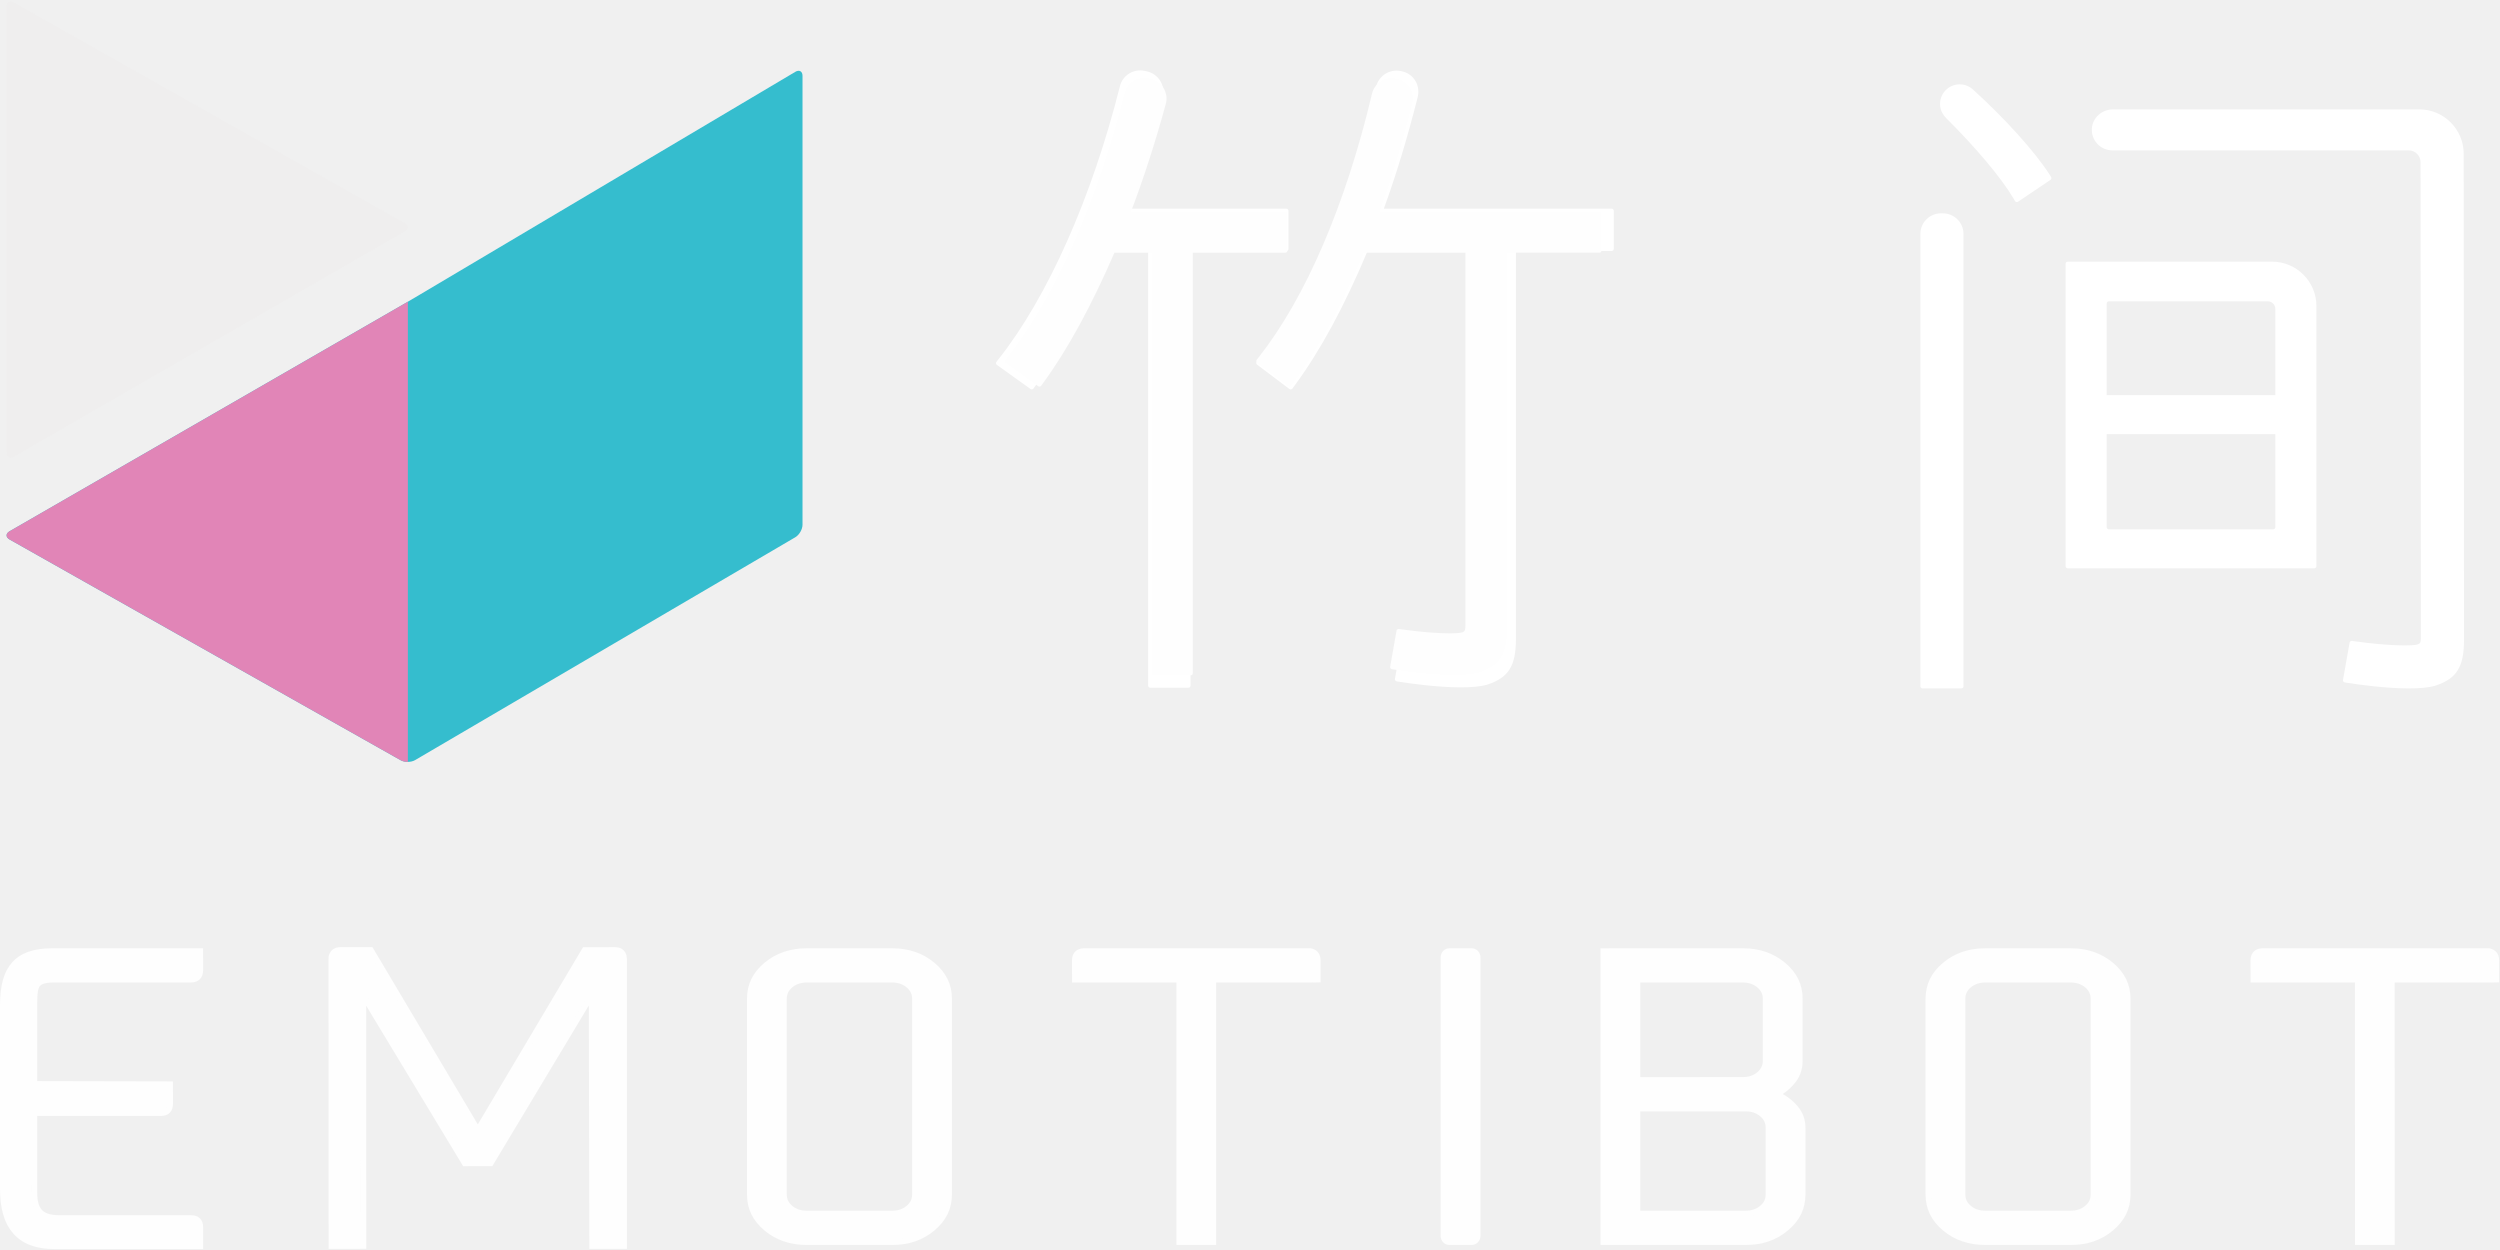
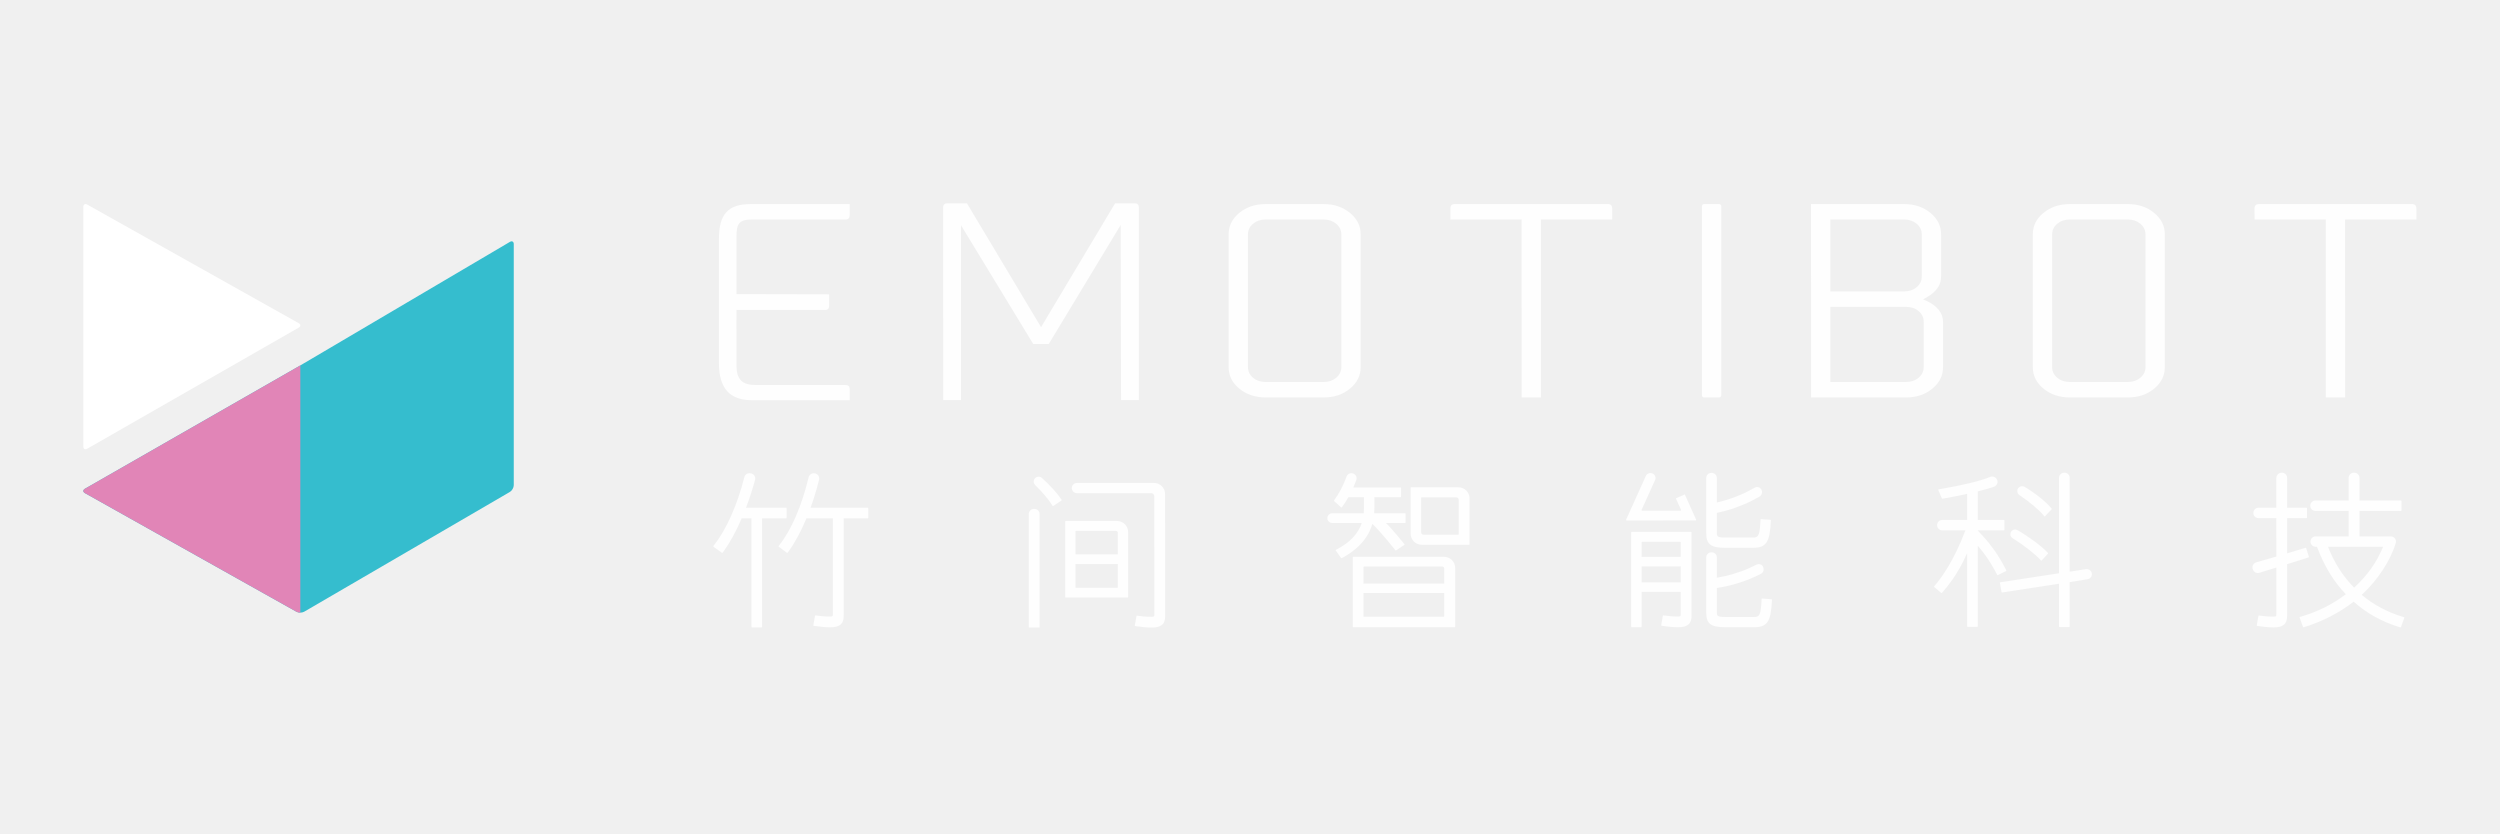
- <svg xmlns="http://www.w3.org/2000/svg" width="300" height="150" viewBox="0 0 300 150">
-   <g fill="none" fill-rule="evenodd">
-     <g fill="#FEFEFE">
-       <path d="M96.808 117.558c-.772 0-1.429.222-1.953.66-.529.444-.787.979-.787 1.635v23.48c0 .652.265 1.202.786 1.634.522.44 1.178.663 1.954.663h10.25c.775 0 1.432-.222 1.951-.66.526-.435.791-.985.791-1.636v-23.481c0-.654-.259-1.19-.79-1.636-.524-.437-1.18-.659-1.952-.659h-10.25zm0 31.494c-1.902 0-3.533-.557-4.848-1.655-1.33-1.117-1.977-2.446-1.977-4.063v-23.481c0-1.62.647-2.946 1.977-4.058 1.316-1.1 2.947-1.658 4.848-1.658h10.25c1.9 0 3.531.558 4.847 1.658 1.334 1.115 1.983 2.442 1.983 4.058v23.48c0 1.616-.649 2.945-1.982 4.064-1.335 1.113-2.921 1.655-4.848 1.655h-10.25z" />
-       <path d="M96.808 145.286c-.692 0-1.274-.195-1.73-.58-.45-.373-.666-.82-.666-1.372v-23.48c0-.55.218-.998.665-1.374.459-.383 1.042-.578 1.73-.578h10.251c.689 0 1.272.195 1.732.58.448.376.666.825.666 1.371v23.48c0 .552-.217 1-.664 1.37-.46.388-1.042.583-1.734.583h-10.25zm10.25-31.493h-10.25c-1.984 0-3.689.585-5.068 1.739-1.413 1.18-2.1 2.594-2.1 4.321v23.48c0 1.726.686 3.14 2.099 4.327 1.379 1.152 3.084 1.736 5.069 1.736h10.25c2.01 0 3.668-.568 5.068-1.735 1.417-1.189 2.105-2.604 2.105-4.327v-23.48c0-1.725-.688-3.138-2.105-4.322-1.38-1.154-3.085-1.739-5.068-1.739zm-10.25 32.181h10.25c.858 0 1.59-.249 2.173-.741.606-.502.913-1.141.913-1.9v-23.48c0-.752-.307-1.39-.913-1.9-.587-.49-1.319-.738-2.173-.738h-10.25c-.855 0-1.586.249-2.174.739-.603.507-.91 1.145-.91 1.9v23.48c0 .758.307 1.397.91 1.898.584.493 1.315.742 2.174.742zm10.25-31.493c1.818 0 3.374.53 4.627 1.578 1.25 1.046 1.859 2.287 1.859 3.794v23.48c0 1.508-.608 2.751-1.859 3.8-1.27 1.06-2.784 1.575-4.627 1.575h-10.25c-1.82 0-3.376-.53-4.627-1.575-1.248-1.047-1.854-2.29-1.854-3.8v-23.48c0-1.511.606-2.752 1.854-3.794 1.252-1.047 2.809-1.578 4.627-1.578h10.25zM196.49 129.6l12.652-.006c.78 0 1.435-.22 1.948-.654.527-.441.793-.993.793-1.642v-7.445c0-.645-.265-1.194-.788-1.632-.524-.44-1.18-.663-1.953-.663H196.49V129.6zm0 16.034l12.995-.004c.773 0 1.428-.222 1.947-.66.533-.441.791-.976.791-1.636v-8.016c0-.656-.258-1.191-.79-1.636-.522-.439-1.177-.661-1.948-.661H196.49v12.613zm-4.08 3.418l-.005-34.912 16.737-.003c1.901 0 3.532.558 4.848 1.658 1.332 1.117 1.979 2.444 1.979 4.058v7.445c0 .891-.245 1.65-.749 2.32-.5.663-1.167 1.23-1.98 1.684l-.014.008.01.005c.9.412 1.648.97 2.223 1.656.573.698.85 1.465.85 2.347v8.016c0 1.62-.648 2.948-1.983 4.059-1.33 1.116-2.914 1.659-4.841 1.659H192.41z" />
-       <path d="M196.834 133.365h12.65c.689 0 1.27.195 1.728.58.45.376.667.825.667 1.373v8.016c0 .551-.217 1-.664 1.369-.46.389-1.04.583-1.73.583l-12.651.004v-11.925zm0-15.463h12.308c.69 0 1.272.196 1.731.582.449.376.666.823.666 1.369v7.445c0 .55-.218 1-.669 1.377-.452.382-1.032.575-1.728.575l-12.308.005v-11.353zm12.308-4.11l-16.393.004h-.688v.688l.005 34.224v.688h17.419c2.01 0 3.667-.57 5.063-1.74 1.416-1.179 2.105-2.593 2.105-4.322v-8.016c0-.965-.303-1.803-.927-2.563a6.408 6.408 0 0 0-1.796-1.473 6.415 6.415 0 0 0 1.564-1.456c.552-.733.819-1.56.819-2.528v-7.445c0-1.721-.688-3.135-2.102-4.32-1.38-1.155-3.085-1.74-5.07-1.74zm-12.996 32.185l13.339-.003c.856 0 1.586-.249 2.169-.741.606-.502.913-1.141.913-1.9v-8.015c0-.754-.307-1.393-.912-1.9-.586-.492-1.316-.74-2.17-.74h-13.339v13.3zm0-16.034l12.996-.005c.863 0 1.593-.247 2.17-.736.607-.508.915-1.149.915-1.904v-7.445c0-.751-.307-1.39-.912-1.896-.586-.493-1.318-.742-2.173-.742h-12.996v12.728zm12.996-15.463c1.818 0 3.375.532 4.627 1.58 1.249 1.046 1.856 2.287 1.856 3.793v7.445c0 .813-.222 1.505-.68 2.113-.473.626-1.104 1.16-1.873 1.591l-.61.34.632.286c.852.39 1.559.916 2.1 1.564.52.632.771 1.326.771 2.126v8.016c0 1.512-.608 2.753-1.859 3.795-1.266 1.062-2.778 1.579-4.621 1.579h-16.732l-.004-34.224 16.393-.004zM238.238 117.558c-.776 0-1.433.222-1.955.66-.522.436-.787.987-.787 1.635v23.48c0 .663.257 1.198.785 1.634.52.44 1.178.663 1.957.663h10.248c.775 0 1.43-.222 1.947-.66.533-.44.791-.974.791-1.636v-23.481c0-.647-.265-1.197-.789-1.636-.521-.437-1.177-.659-1.95-.659h-10.247zm0 31.494c-1.903 0-3.535-.557-4.85-1.655-1.33-1.117-1.977-2.446-1.977-4.063v-23.481c0-1.62.647-2.947 1.977-4.058 1.315-1.1 2.947-1.658 4.85-1.658h10.248c1.903 0 3.535.558 4.847 1.659 1.334 1.114 1.982 2.441 1.982 4.057v23.48c0 1.616-.648 2.945-1.982 4.064-1.337 1.114-2.923 1.655-4.847 1.655h-10.248z" />
-       <path d="M238.238 145.286c-.696 0-1.279-.195-1.732-.579-.45-.372-.666-.82-.666-1.373v-23.48c0-.55.217-.999.664-1.373.458-.384 1.042-.579 1.734-.579h10.248c.689 0 1.27.195 1.728.579.448.375.666.824.666 1.372v23.48c0 .554-.217 1.002-.662 1.37l-.004.002-.003.003c-.453.384-1.033.578-1.725.578h-10.248zm10.248-31.493h-10.248c-1.986 0-3.692.585-5.07 1.739-1.414 1.18-2.1 2.594-2.1 4.321v23.48c0 1.726.686 3.14 2.099 4.327 1.379 1.152 3.085 1.736 5.071 1.736h10.248c2.008 0 3.665-.568 5.067-1.735 1.418-1.189 2.106-2.604 2.106-4.327v-23.48c0-1.725-.689-3.138-2.106-4.322-1.375-1.154-3.08-1.739-5.067-1.739zm-10.248 32.181h10.248c.859 0 1.589-.249 2.17-.741.606-.5.912-1.139.912-1.9v-23.48c0-.754-.307-1.393-.912-1.9-.585-.49-1.315-.738-2.17-.738h-10.248c-.859 0-1.591.249-2.176.739-.603.505-.91 1.144-.91 1.9v23.48c0 .761.307 1.4.91 1.898.581.493 1.314.742 2.176.742zm10.248-31.493c1.82 0 3.377.53 4.626 1.578 1.251 1.046 1.86 2.287 1.86 3.794v23.48c0 1.508-.609 2.751-1.86 3.8-1.272 1.06-2.785 1.575-4.626 1.575h-10.248c-1.82 0-3.378-.53-4.63-1.575-1.247-1.047-1.853-2.29-1.853-3.8v-23.48c0-1.511.606-2.752 1.854-3.794 1.251-1.047 2.81-1.578 4.63-1.578h10.247zM173.94 149.052a.708.708 0 0 1-.717-.715v-33.48c0-.404.315-.72.717-.72h2.648a.72.72 0 0 1 .72.72v33.48a.718.718 0 0 1-.72.715h-2.648z" />
-       <path d="M176.588 113.793h-2.648c-.585 0-1.061.477-1.061 1.064v33.48c0 .584.476 1.059 1.061 1.059h2.648c.587 0 1.064-.475 1.064-1.059v-33.48c0-.587-.477-1.064-1.064-1.064m0 .688c.208 0 .377.168.377.376v33.48c0 .205-.17.371-.377.371h-2.648a.368.368 0 0 1-.374-.37v-33.481c0-.211.165-.376.374-.376h2.648M6.456 149.54c-4.056 0-6.112-2.313-6.112-6.873v-22.03c0-4.556 1.773-6.5 5.929-6.5h17.754l.005 2.287c0 .716-.401 1.127-1.1 1.127H6.622c-2.254 0-2.5.552-2.5 2.727v9.796l16.288.035.006 2.34c0 .71-.384 1.117-1.053 1.117H4.118l.004 9.506c0 2.258.828 3.097 3.054 3.097h15.746c.716 0 1.11.382 1.11 1.077v2.293H6.456z" />
-       <path d="M24.37 113.793H6.273c-2.207 0-3.774.544-4.79 1.664C.471 116.572 0 118.218 0 120.637v22.03c0 2.393.524 4.148 1.6 5.367 1.085 1.227 2.719 1.85 4.856 1.85H24.376v-2.638c0-.89-.544-1.421-1.454-1.421H7.176c-2.026 0-2.71-.695-2.71-2.753l-.004-9.162h14.9c.862 0 1.397-.56 1.397-1.46l-.004-2-.002-.684-.684-.002-15.603-.033v-9.453c0-1.116.098-1.686.339-1.968.244-.287.805-.415 1.818-.415h16.309c.89 0 1.444-.564 1.444-1.47l-.005-1.946-.001-.686zm-.686.688l.004 1.944c0 .526-.247.782-.756.782H6.622c-2.45 0-2.843.729-2.843 3.07v10.14l16.288.035.005 1.998c0 .52-.232.772-.71.772H3.775l.005 9.85c0 2.444.984 3.44 3.397 3.44h15.746c.53 0 .766.227.766.734v1.95H6.456c-3.882 0-5.768-2.136-5.768-6.528v-22.031c0-4.373 1.618-6.156 5.585-6.156h17.41zM39.776 127.303l-.01-12.193.011-.1v-.183l.01-.044c.138-.518.495-.78 1.063-.78h3.648l12.837 21.595 12.826-21.591 3.638-.004c.757 0 .979.466 1.044.744l.004.019.039.328v34.428h-3.824l-.06-30.108-12.117 20.18-3.116.003-12.17-20.141.007 30.06-3.825.006-.005-22.219z" />
-       <path d="M73.8 113.659h-.001l-3.443.004h-.39l-.2.336-12.43 20.926-12.442-20.93-.2-.336H40.85c-.722 0-1.218.368-1.395 1.035l-.023.09v.09l.001.117-.007.06-.004.04v.04l.01 12.173.005 21.874v.688h.689l3.137-.006.687-.001v-.687l-.007-28.482 11.432 18.918.2.332h.389l2.726-.002h.39l.2-.333 11.38-18.954.058 28.528.001.687h4.512v-.688l-.001-34.064v-.04l-.005-.041-.034-.289-.005-.038-.008-.037c-.071-.303-.347-1.01-1.379-1.01m0 .688c.402 0 .634.156.709.478l.034.29.001 34.063h-3.138l-.062-31L58.69 139.25l-2.727.001-12.709-21.03.008 30.95-3.138.006-.004-21.875-.01-12.173.011-.102v-.157c.097-.369.327-.524.73-.524h3.452l13.033 21.924 13.02-21.92 3.443-.004M141.514 149.052l-.005-31.499-12.52.005-.005-2.295c0-.84.53-1.05.846-1.099l.203-.026 27.197-.001.035.007c.58.12.861.487.861 1.118v2.282l-.727.014H145.59l.004 31.494h-4.081z" />
-       <path d="M157.266 113.793H130.01l-.044.007-.171.022-.01.001-.008.002c-.342.053-1.137.301-1.137 1.437l.005 1.954.001.686h.687l11.833-.005.004 30.811v.688h4.769v-.688l-.004-30.806h11.471l.39-.008.674-.014v-2.618c0-1.06-.711-1.366-1.135-1.455l-.07-.014zm-.071.688c.42.087.587.32.587.78v1.945l-.39.008h-12.145l.005 31.494h-3.395l-.004-31.499-12.52.005-.005-1.952c0-.288.058-.68.556-.758l.171-.023h27.14zM282.942 149.052l-.005-31.499-12.522.005-.006-2.295c0-.84.53-1.05.846-1.099l.206-.026 27.194-.001.035.007c.573.12.864.497.864 1.118v2.282l-.73.014h-11.805l.004 31.494h-4.081z" />
-       <path d="M298.691 113.793H271.44l-.044.006-.175.023-.01.001-.01.002c-.341.053-1.135.3-1.135 1.437l.004 1.954.002.686h.686l11.836-.005.004 30.811v.688h4.769v-.688l-.004-30.806h11.468l.393-.008.674-.014v-2.618c0-1.058-.712-1.365-1.137-1.455l-.07-.014zm-.071.688c.417.087.59.327.59.78v1.945l-.393.008h-12.142l.004 31.494h-3.394l-.004-31.499-12.523.005-.005-1.952c0-.288.057-.68.556-.758l.174-.023h27.137z" />
-     </g>
-     <path fill="#35BDCE" d="M96.302 9.104c0-.548-.383-.766-.855-.49L49.8 35.7c-.47.277-1.242.728-1.714 1L1.143 63.753c-.472.275-.472.716.003.985L48.083 91.23c.475.27 1.248.264 1.721-.013l45.64-26.751c.472-.28.858-.95.858-1.498V9.104z" />
-     <path fill="#EFEEEE" d="M48.585 26.78c.477.269.477.71.005.983L1.645 54.818c-.472.275-.858.047-.858-.496V.789c0-.545.386-.773.862-.504L48.585 26.78z" />
-     <path fill="#E185B7" d="M47.888 36.817L1.143 63.752c-.472.275-.472.716.003.984L48.083 91.23s.15.104.495.17c.158.029.366.029.366.029V36.204l-1.056.613z" />
-     <g>
-       <path fill="#FFF" d="M154.357 25.038a.26.26 0 0 1 .26.26v4.562a.26.26 0 0 1-.26.26h-11.489v52.148a.26.26 0 0 1-.26.26h-4.572a.26.26 0 0 1-.26-.26V30.12h-4.65c-2.866 6.617-5.845 12.05-8.857 16.157l-.253.345a.26.26 0 0 1-.382.04l-3.993-2.866a.259.259 0 0 1-.065-.38l.268-.34c5.887-7.45 11.19-19.382 14.547-32.736a2.5 2.5 0 0 1 2.932-1.838l.267.054a2.52 2.52 0 0 1 1.636 1.142 2.51 2.51 0 0 1 .284 1.974c-1.301 4.756-2.756 9.247-4.33 13.366h19.177zm11.706 0h27.33a.26.26 0 0 1 .26.26v4.562a.26.26 0 0 1-.26.26h-11.48v46.525c0 3.265-.865 4.655-3.43 5.508l-.027.009c-.824.235-1.945.322-3.156.322-2.794 0-6.069-.465-7.299-.656l-.393-.062a.26.26 0 0 1-.216-.301l.79-4.472a.26.26 0 0 1 .292-.212l.373.052c4.16.58 6.337.494 6.73.471 1.12-.065 1.163-.178 1.163-1.043V30.12h-12.63c-2.793 6.646-5.644 11.912-8.71 16.088l-.307.417a.26.26 0 0 1-.366.054l-3.868-2.915a.26.26 0 0 1-.047-.368l.265-.336c5.817-7.368 10.81-18.97 14.061-32.667a2.52 2.52 0 0 1 2.961-1.867l.124.026c.703.15 1.294.579 1.655 1.205.337.583.402 1.288.236 1.941-1.26 4.964-2.589 9.34-4.051 13.34zM233.147 25.601h-.23a2.47 2.47 0 0 0-2.472 2.467V82.35c0 .143.116.26.26.26h4.654a.26.26 0 0 0 .26-.26v-54.28a2.47 2.47 0 0 0-2.472-2.468M252.802 47.418v-11a.26.26 0 0 1 .26-.26h19.068a.91.91 0 0 1 .91.909v10.35h-20.238zm20.239 4.68v11.161a.26.26 0 0 1-.26.26h-19.719a.26.26 0 0 1-.26-.26V52.098h20.239zm-.404-20.7h-24.506a.26.26 0 0 0-.26.26v36.28c0 .144.116.26.26.26h29.58a.26.26 0 0 0 .26-.26V36.723a5.329 5.329 0 0 0-5.334-5.324zM236.743 10.73a2.356 2.356 0 0 0-3.927 1.986c.056.556.331 1.068.73 1.462 3.545 3.518 6.624 7.187 8.042 9.585l.21.357a.26.26 0 0 0 .37.083l3.887-2.618a.26.26 0 0 0 .073-.355l-.206-.32c-1.74-2.711-5.344-6.707-9.179-10.18" />
-       <path fill="#FFF" d="M295.642 18.444c-.002-2.934-2.395-5.32-5.335-5.32H253.57c-1.312 0-2.46.985-2.547 2.292a2.465 2.465 0 0 0 2.46 2.628h35.56c.785 0 1.423.638 1.424 1.421l.041 56.923c0 .864-.043.977-1.162 1.043-.395.023-2.573.108-6.73-.471l-.374-.052a.26.26 0 0 0-.292.211l-.79 4.472a.26.26 0 0 0 .216.302l.393.061c1.23.192 4.505.656 7.299.656 1.211 0 2.332-.087 3.157-.322l.027-.009c2.564-.853 3.43-2.243 3.43-5.508l-.04-58.327z" />
-       <path fill="#FEFEFE" d="M154.233 25.407h-18.518c1.52-3.986 2.925-8.332 4.181-12.933a2.434 2.434 0 0 0-.274-1.91 2.434 2.434 0 0 0-1.58-1.105l-.257-.052a2.415 2.415 0 0 0-2.832 1.778c-3.242 12.922-8.362 24.468-14.046 31.677l-.259.328a.251.251 0 0 0 .063.368l3.855 2.774c.11.098.282.08.37-.04l.244-.333c2.908-3.974 5.785-9.232 8.552-15.634h4.49v50.46c0 .14.112.252.25.252h4.416a.251.251 0 0 0 .251-.251V30.325h11.094a.251.251 0 0 0 .252-.251v-4.416a.251.251 0 0 0-.252-.25" />
-       <path fill="#FEFEFE" d="M165.536 25.407c1.413-3.87 2.696-8.105 3.913-12.908.16-.632.097-1.314-.228-1.879a2.406 2.406 0 0 0-1.599-1.165l-.119-.026a2.433 2.433 0 0 0-2.86 1.807c-3.138 13.254-7.96 24.48-13.577 31.61l-.256.325a.251.251 0 0 0 .046.356l3.734 2.821a.252.252 0 0 0 .354-.052l.296-.404c2.96-4.041 5.714-9.136 8.41-15.567h12.196v44.648c0 .836-.041.946-1.122 1.01-.38.021-2.482.104-6.5-.457l-.36-.05a.251.251 0 0 0-.281.205l-.763 4.327c-.025.139.07.27.208.292l.38.06c1.188.185 4.35.634 7.048.634 1.17 0 2.252-.084 3.048-.312l.026-.008c2.476-.825 3.312-2.17 3.312-5.33v-45.02h11.085a.251.251 0 0 0 .25-.25v-4.416a.251.251 0 0 0-.25-.25h-26.39z" />
+ <svg xmlns="http://www.w3.org/2000/svg" width="300px" height="100px" viewBox="0 0 300 100" version="1.1">
+   <g id="簡體字" stroke="none" stroke-width="1" fill="none" fill-rule="evenodd">
+     <g id="12-logo/中英/淺色/橫式-簡體" transform="translate(10, 24.33333)">
+       <g>
+         <g id="logo">
+           <path d="M51.651,4.954 C51.651,4.66 51.444,4.543 51.189,4.691 L26.504,19.242 C26.251,19.391 25.833,19.633 25.578,19.78 L0.192,34.314 C-0.063,34.462 -0.063,34.699 0.194,34.843 L25.576,49.077 C25.833,49.222 26.251,49.218 26.507,49.069 L51.187,34.698 C51.442,34.548 51.651,34.187 51.651,33.893 L51.651,4.954 Z" id="Fill-1" fill="#35BDCE" />
+           <path d="M25.847,14.451 C26.105,14.595 26.105,14.832 25.85,14.979 L0.464,29.514 C0.209,29.662 -1.95849848e-05,29.539 -1.95849848e-05,29.248 L-1.95849848e-05,0.487 C-1.95849848e-05,0.194 0.209,0.072 0.466,0.216 L25.847,14.451 Z" id="Fill-3" fill="#FFFFFF" />
+           <path d="M25.47,19.843 L0.192,34.314 C-0.063,34.462 -0.063,34.699 0.194,34.843 L25.576,49.077 C25.576,49.077 25.657,49.132 25.844,49.167 C25.929,49.183 26.042,49.183 26.042,49.183 L26.042,19.514 L25.47,19.843 Z" id="Fill-6" fill="#E185B7" />
+         </g>
+         <g id="英" transform="translate(75.6, 0)" fill="#FEFEFE">
+           <path d="M203.962,0.156 L185.446,0.156 L185.326,0.171 C184.986,0.225 184.947,0.49 184.947,0.685 L184.95,2.009 L193.496,2.005 L193.499,23.358 L195.814,23.358 L195.811,2.009 L204.096,2.009 L204.364,2.003 L204.364,0.685 C204.364,0.378 204.246,0.215 203.962,0.156" id="Fill-23" />
+           <path d="M160.656,3.798 C160.656,3.286 160.865,2.853 161.277,2.51 C161.676,2.178 162.175,2.009 162.761,2.009 L169.754,2.009 C170.337,2.009 170.836,2.178 171.235,2.51 C171.647,2.853 171.857,3.287 171.857,3.798 L171.857,19.715 C171.857,20.231 171.648,20.664 171.234,21.003 C170.838,21.336 170.34,21.505 169.754,21.505 L162.761,21.505 C162.173,21.505 161.673,21.336 161.276,21.002 C160.865,20.664 160.656,20.231 160.656,19.715 L160.656,3.798 Z M172.911,1.226 C172.058,0.516 170.996,0.156 169.754,0.156 L162.761,0.156 C161.52,0.156 160.457,0.516 159.603,1.226 C158.751,1.932 158.338,2.773 158.338,3.798 L158.338,19.715 C158.338,20.738 158.751,21.581 159.603,22.291 C160.457,22.999 161.519,23.358 162.761,23.358 L169.754,23.358 C171.01,23.358 172.042,23.009 172.911,22.291 C173.764,21.579 174.179,20.737 174.179,19.715 L174.179,3.798 C174.179,2.776 173.764,1.935 172.911,1.226 Z" id="Fill-12" />
+           <path d="M134.041,12.491 L143.142,12.491 C143.725,12.491 144.223,12.66 144.623,12.994 C145.036,13.337 145.245,13.77 145.245,14.281 L145.245,19.715 C145.245,20.229 145.036,20.662 144.622,21.003 C144.224,21.336 143.727,21.505 143.142,21.505 L134.041,21.507 L134.041,12.491 Z M145.013,8.844 C145.013,9.356 144.803,9.791 144.389,10.135 C143.995,10.467 143.497,10.634 142.908,10.634 L134.041,10.638 L134.041,2.009 L142.908,2.009 C143.492,2.009 143.991,2.178 144.391,2.513 C144.804,2.856 145.013,3.289 145.013,3.798 L145.013,8.844 Z M145.605,11.78 L145.173,11.586 L145.59,11.356 C146.115,11.064 146.545,10.701 146.868,10.277 C147.18,9.865 147.332,9.396 147.332,8.844 L147.332,3.798 C147.332,2.777 146.918,1.936 146.065,1.226 C145.211,0.516 144.149,0.156 142.908,0.156 L131.723,0.158 L131.726,23.358 L143.142,23.358 C144.4,23.358 145.431,23.008 146.296,22.288 C147.149,21.582 147.564,20.741 147.564,19.715 L147.564,14.281 C147.564,13.739 147.392,13.268 147.038,12.84 C146.668,12.401 146.186,12.045 145.605,11.78 Z" id="Fill-10" />
+           <path d="M120.696,0.156 L118.889,0.156 C118.746,0.156 118.634,0.268 118.634,0.41 L118.634,23.107 C118.634,23.248 118.746,23.358 118.889,23.358 L120.696,23.358 C120.837,23.358 120.953,23.246 120.953,23.107 L120.953,0.41 C120.953,0.27 120.837,0.156 120.696,0.156" id="Fill-14" />
+           <path d="M107.463,0.156 L88.945,0.156 L88.828,0.171 C88.488,0.225 88.449,0.49 88.449,0.685 L88.452,2.009 L96.995,2.005 L96.998,23.358 L99.314,23.358 L99.311,2.009 L107.598,2.009 L107.864,2.003 L107.864,0.685 C107.864,0.373 107.749,0.215 107.463,0.156" id="Fill-21" />
+           <path d="M64.155,3.798 C64.155,3.287 64.364,2.854 64.776,2.51 C65.177,2.178 65.676,2.009 66.259,2.009 L73.253,2.009 C73.836,2.009 74.335,2.178 74.736,2.51 C75.149,2.855 75.359,3.288 75.359,3.798 L75.359,19.715 C75.359,20.229 75.149,20.662 74.736,21.003 C74.338,21.336 73.839,21.505 73.253,21.505 L66.259,21.505 C65.673,21.505 65.175,21.336 64.776,21.002 C64.364,20.662 64.155,20.229 64.155,19.715 L64.155,3.798 Z M76.41,1.226 C75.556,0.516 74.493,0.156 73.253,0.156 L66.259,0.156 C65.019,0.156 63.956,0.516 63.102,1.226 C62.251,1.932 61.837,2.773 61.837,3.798 L61.837,19.715 C61.837,20.738 62.251,21.581 63.102,22.291 C63.956,22.999 65.018,23.358 66.259,23.358 L73.253,23.358 C74.511,23.358 75.544,23.009 76.41,22.291 C77.264,21.579 77.679,20.737 77.679,19.715 L77.679,3.798 C77.679,2.776 77.264,1.935 76.41,1.226 Z" id="Fill-8" />
+           <path d="M51.043,0.389 C50.992,0.171 50.834,0.065 50.56,0.065 L48.211,0.067 L39.326,14.927 L30.433,0.065 L28.077,0.065 C27.803,0.065 27.646,0.17 27.579,0.42 L27.58,0.527 L27.572,0.596 L27.579,8.848 L27.582,23.677 L29.723,23.673 L29.718,2.692 L38.39,16.949 L40.25,16.947 L48.884,2.662 L48.926,23.677 L51.067,23.677 L51.066,0.585 L51.043,0.389 Z" id="Fill-18" />
+           <path d="M4.723,2.004 L15.851,2.004 C16.199,2.004 16.367,1.83 16.367,1.473 L16.364,0.156 L4.484,0.156 C1.777,0.156 0.673,1.365 0.673,4.329 L0.673,19.263 C0.673,22.241 1.961,23.689 4.609,23.689 L16.367,23.689 L16.367,22.367 C16.367,22.023 16.206,21.87 15.844,21.87 L5.101,21.87 C3.454,21.87 2.782,21.194 2.782,19.538 L2.779,12.861 L13.416,12.861 C13.741,12.861 13.899,12.69 13.899,12.337 L13.896,10.983 L2.782,10.959 L2.782,4.086 C2.782,2.498 3.05,2.004 4.723,2.004" id="Fill-16" />
+         </g>
+         <g id="簡中" transform="translate(74.66667, 31.52727)" fill="#FEFEFE">
+           <path d="M39.465,5.207 C39.808,5.207 40.085,5.483 40.085,5.823 L40.085,19.38 C40.085,19.416 40.056,19.445 40.02,19.445 L38.853,19.445 C38.817,19.445 38.787,19.416 38.787,19.38 L38.787,5.823 C38.787,5.483 39.065,5.207 39.407,5.207 L39.465,5.207 Z M40.367,1.493 C41.329,2.361 42.233,3.358 42.67,4.035 L42.722,4.115 C42.741,4.145 42.733,4.184 42.703,4.204 L41.728,4.858 C41.697,4.879 41.655,4.869 41.635,4.837 L41.583,4.748 C41.227,4.149 40.455,3.233 39.565,2.354 C39.465,2.256 39.396,2.128 39.382,1.989 C39.36,1.768 39.46,1.561 39.639,1.441 C39.865,1.289 40.165,1.311 40.367,1.493 Z M55.143,3.42 L55.153,17.987 C55.153,18.803 54.936,19.15 54.292,19.363 L54.285,19.365 C54.079,19.424 53.797,19.446 53.493,19.446 C52.793,19.446 51.971,19.329 51.663,19.282 L51.564,19.266 C51.528,19.261 51.503,19.227 51.51,19.191 L51.708,18.074 C51.714,18.04 51.746,18.016 51.781,18.021 L51.875,18.034 C52.918,18.179 53.464,18.158 53.563,18.152 C53.844,18.135 53.855,18.107 53.855,17.891 L53.845,3.675 C53.844,3.479 53.684,3.32 53.487,3.32 L44.566,3.32 C44.211,3.32 43.925,3.021 43.949,2.663 C43.971,2.337 44.259,2.091 44.588,2.091 L53.805,2.091 C54.542,2.091 55.142,2.687 55.143,3.42 Z" id="Combined-Shape" />
+           <path d="M44.396,10.656 L44.396,7.909 C44.396,7.873 44.425,7.844 44.461,7.844 L49.244,7.844 C49.371,7.844 49.473,7.945 49.473,8.071 L49.473,10.656 L44.396,10.656 Z M49.473,11.825 L49.473,14.612 C49.473,14.648 49.444,14.677 49.408,14.677 L44.461,14.677 C44.425,14.677 44.396,14.648 44.396,14.612 L44.396,11.825 L49.473,11.825 Z M49.372,6.655 L43.224,6.655 C43.188,6.655 43.159,6.684 43.159,6.72 L43.159,15.781 C43.159,15.817 43.188,15.846 43.224,15.846 L50.645,15.846 C50.681,15.846 50.71,15.817 50.71,15.781 L50.71,7.985 C50.71,7.25 50.111,6.655 49.372,6.655 Z" id="Fill-28" />
+           <path d="M9.665,5.066 C9.701,5.066 9.73,5.096 9.73,5.131 L9.73,6.271 C9.73,6.307 9.701,6.336 9.665,6.336 L6.783,6.336 L6.783,19.36 C6.783,19.396 6.754,19.425 6.718,19.425 L5.571,19.425 C5.535,19.425 5.505,19.396 5.505,19.36 L5.505,6.336 L4.339,6.336 C3.62,7.988 2.873,9.345 2.117,10.371 L2.054,10.457 C2.031,10.488 1.987,10.493 1.958,10.467 L0.956,9.751 C0.924,9.731 0.916,9.687 0.94,9.657 L1.007,9.572 C2.484,7.711 3.814,4.731 4.656,1.396 C4.738,1.071 5.061,0.87 5.392,0.937 L5.459,0.95 C5.629,0.985 5.778,1.089 5.869,1.235 C5.96,1.382 5.986,1.562 5.94,1.728 C5.614,2.916 5.249,4.038 4.854,5.066 L9.665,5.066 Z M12.602,5.066 L19.458,5.066 C19.494,5.066 19.523,5.096 19.523,5.131 L19.523,6.271 C19.523,6.307 19.494,6.336 19.458,6.336 L16.578,6.336 L16.578,17.956 C16.578,18.771 16.361,19.118 15.718,19.331 L15.711,19.334 C15.504,19.392 15.223,19.414 14.919,19.414 C14.218,19.414 13.397,19.298 13.088,19.25 L12.989,19.235 C12.953,19.229 12.929,19.195 12.935,19.159 L13.133,18.043 C13.139,18.008 13.172,17.985 13.207,17.99 L13.3,18.003 C14.344,18.148 14.89,18.126 14.989,18.12 C15.269,18.104 15.28,18.076 15.28,17.86 L15.28,6.336 L12.112,6.336 C11.411,7.996 10.696,9.311 9.927,10.354 L9.85,10.458 C9.828,10.487 9.787,10.493 9.758,10.472 L8.788,9.743 C8.759,9.722 8.753,9.68 8.776,9.651 L8.842,9.568 C10.301,7.727 11.554,4.83 12.37,1.409 C12.448,1.082 12.781,0.872 13.113,0.942 L13.144,0.949 C13.32,0.986 13.468,1.094 13.559,1.25 C13.643,1.396 13.66,1.572 13.618,1.735 C13.302,2.975 12.968,4.067 12.602,5.066 Z" id="Combined-Shape" />
+           <path d="M157.667,3.554 C158.868,4.351 160.035,5.332 160.571,5.994 L160.642,6.081 C160.667,6.112 160.713,6.113 160.74,6.085 L161.524,5.257 C161.547,5.233 161.548,5.197 161.527,5.171 L161.472,5.105 C160.838,4.345 159.562,3.324 158.298,2.564 C158.066,2.424 157.77,2.461 157.577,2.652 C157.452,2.776 157.39,2.948 157.407,3.123 C157.424,3.299 157.519,3.456 157.667,3.554" id="Fill-39" />
+           <path d="M156.862,8.735 C158.113,9.505 159.473,10.562 160.174,11.311 L160.247,11.388 C160.273,11.416 160.317,11.416 160.343,11.388 L161.082,10.58 C161.105,10.555 161.105,10.517 161.082,10.492 L161.021,10.426 C160.312,9.668 158.835,8.57 157.429,7.755 C157.207,7.627 156.924,7.664 156.742,7.845 C156.6,7.986 156.543,8.188 156.594,8.386 C156.632,8.533 156.733,8.656 156.862,8.735" id="Fill-41" />
+           <path d="M166.351,12.925 C166.289,12.605 165.967,12.387 165.633,12.439 L163.695,12.74 L163.695,1.48 C163.695,1.14 163.417,0.864 163.075,0.864 L163.038,0.864 C162.695,0.864 162.417,1.14 162.417,1.48 L162.417,12.931 L155.374,14.011 C155.337,14.016 155.313,14.05 155.319,14.086 L155.516,15.183 C155.522,15.217 155.555,15.241 155.59,15.235 L162.417,14.184 L162.417,19.32 C162.417,19.356 162.447,19.385 162.483,19.385 L163.63,19.385 C163.666,19.385 163.695,19.356 163.695,19.32 L163.695,13.992 L165.826,13.647 C165.987,13.621 166.138,13.54 166.237,13.41 C166.343,13.27 166.384,13.097 166.351,12.925" id="Fill-43" />
+           <path d="M156.041,12.489 C155.608,11.637 155.153,10.872 154.688,10.216 C154.223,9.56 153.763,8.988 153.32,8.515 C153.276,8.468 153.218,8.404 153.151,8.33 C153.02,8.185 152.844,7.991 152.666,7.8 L152.666,7.783 L155.798,7.783 C155.834,7.783 155.863,7.754 155.863,7.719 L155.863,6.599 C155.863,6.563 155.834,6.534 155.798,6.534 L152.666,6.534 L152.666,3.105 C153.369,2.937 154.018,2.752 154.595,2.554 C154.781,2.491 154.937,2.353 155.002,2.168 C155.068,1.982 155.042,1.782 154.931,1.619 L154.913,1.592 C154.75,1.351 154.433,1.257 154.161,1.368 C152.946,1.863 150.879,2.366 148.184,2.823 C148.143,2.83 148.048,2.847 147.979,2.86 C147.937,2.867 147.914,2.911 147.93,2.949 L148.357,3.946 C148.369,3.974 148.398,3.989 148.428,3.984 C148.46,3.979 148.505,3.971 148.558,3.962 C149.453,3.814 150.429,3.605 151.373,3.402 L151.388,3.399 L151.388,6.534 L148.406,6.534 C148.063,6.534 147.786,6.81 147.786,7.15 L147.786,7.167 C147.786,7.508 148.063,7.783 148.406,7.783 L151.181,7.783 C151.182,7.785 151.182,7.785 151.183,7.787 C149.808,11.437 148.282,13.512 147.501,14.419 L147.437,14.493 C147.414,14.52 147.417,14.561 147.445,14.584 L148.276,15.292 C148.304,15.315 148.345,15.312 148.368,15.284 L148.432,15.211 C149.056,14.486 149.591,13.774 150.022,13.094 C150.452,12.416 150.806,11.773 151.074,11.185 C151.102,11.127 151.138,11.05 151.18,10.962 C151.24,10.836 151.313,10.685 151.388,10.524 L151.388,19.3 C151.388,19.336 151.417,19.365 151.453,19.365 L152.6,19.365 C152.636,19.365 152.666,19.336 152.666,19.3 L152.666,9.63 C153.965,11.129 154.627,12.416 154.921,12.987 L154.992,13.124 C155.009,13.156 155.048,13.169 155.08,13.152 L156.056,12.663 C156.089,12.647 156.102,12.607 156.085,12.575 L156.041,12.489 Z" id="Fill-45" />
+           <path d="M192.4,10.944 L192.076,9.917 C192.065,9.883 192.029,9.864 191.995,9.875 C191.661,9.975 190.079,10.452 189.788,10.54 L189.788,6.316 L192.11,6.316 C192.146,6.316 192.175,6.287 192.175,6.251 L192.175,5.131 C192.175,5.096 192.146,5.066 192.11,5.066 L189.788,5.066 L189.788,1.518 C189.788,1.514 189.787,1.51 189.787,1.505 L189.787,1.481 C189.787,1.14 189.51,0.864 189.167,0.864 L189.13,0.864 C188.895,0.864 188.678,0.999 188.574,1.209 C188.518,1.303 188.489,1.41 188.489,1.518 L188.489,5.066 L186.357,5.066 C186.015,5.066 185.737,5.342 185.737,5.683 L185.737,5.7 C185.737,6.04 186.015,6.316 186.357,6.316 L188.489,6.316 L188.49,10.925 C187.617,11.187 186.787,11.427 186.081,11.621 C185.908,11.669 185.768,11.784 185.689,11.945 C185.614,12.097 185.611,12.273 185.666,12.432 L185.684,12.485 C185.792,12.8 186.134,12.974 186.454,12.875 C186.666,12.81 186.884,12.742 187.107,12.672 C187.553,12.532 188.012,12.388 188.49,12.247 L188.49,17.871 C188.49,18.087 188.479,18.115 188.198,18.132 C188.099,18.137 187.553,18.159 186.51,18.014 L186.416,18.001 C186.381,17.996 186.349,18.02 186.343,18.054 L186.145,19.171 C186.138,19.207 186.163,19.241 186.199,19.246 L186.298,19.261 C186.606,19.309 187.428,19.425 188.128,19.425 C188.432,19.425 188.714,19.404 188.92,19.345 L188.927,19.343 C189.543,19.139 189.767,18.807 189.786,18.075 C189.786,18.063 189.786,18.051 189.787,18.038 L189.787,18.005 C189.787,17.992 189.788,17.98 189.788,17.967 L189.788,11.84 C190.658,11.552 192.049,11.121 192.357,11.026 C192.392,11.015 192.411,10.979 192.4,10.944" id="Fill-47" />
+           <path d="M197.826,14.655 C196.473,13.28 195.421,11.633 194.696,9.754 L201.305,9.754 C200.564,11.581 199.396,13.228 197.826,14.655 Z M203.709,18.172 C201.843,17.616 200.17,16.724 198.735,15.52 C200.607,13.823 202.204,11.399 202.826,9.297 C202.883,9.106 202.846,8.905 202.724,8.747 C202.604,8.589 202.41,8.505 202.21,8.505 L198.469,8.505 L198.469,5.451 L203.443,5.451 C203.479,5.451 203.508,5.422 203.508,5.386 L203.508,4.267 C203.508,4.231 203.479,4.202 203.443,4.202 L198.469,4.202 L198.469,1.48 C198.469,1.14 198.192,0.864 197.849,0.864 L197.792,0.864 C197.449,0.864 197.171,1.14 197.171,1.48 L197.171,4.202 L193.185,4.202 C192.842,4.202 192.564,4.478 192.564,4.818 L192.564,4.835 C192.564,5.175 192.842,5.451 193.185,5.451 L197.171,5.451 L197.171,8.505 L193.218,8.505 C192.875,8.505 192.598,8.781 192.598,9.121 L192.598,9.138 C192.598,9.478 192.875,9.754 193.218,9.754 L193.375,9.754 C194.202,12 195.363,13.913 196.829,15.446 C195.271,16.646 193.408,17.576 191.432,18.14 L191.331,18.169 C191.295,18.179 191.275,18.218 191.288,18.253 L191.695,19.372 C191.707,19.404 191.742,19.422 191.776,19.411 L191.865,19.383 C194.064,18.697 196.051,17.673 197.772,16.339 C199.329,17.737 201.183,18.765 203.283,19.395 L203.372,19.421 C203.405,19.431 203.44,19.414 203.452,19.381 L203.85,18.286 C203.863,18.251 203.844,18.212 203.808,18.201 L203.709,18.172 Z" id="Fill-49" />
+           <path d="M122.387,9.877 L125.73,9.877 C127.463,9.877 127.702,8.904 127.836,6.683 L127.842,6.588 C127.844,6.553 127.817,6.522 127.781,6.519 L126.664,6.434 C126.627,6.431 126.595,6.459 126.593,6.495 L126.589,6.596 C126.504,8.458 126.339,8.647 125.669,8.647 L122.407,8.647 C121.401,8.647 121.356,8.517 121.356,8.066 L121.356,5.687 C122.173,5.51 122.924,5.3 123.591,5.061 C124.35,4.789 125.028,4.499 125.603,4.199 C125.937,4.03 126.212,3.883 126.442,3.752 C126.588,3.668 126.704,3.536 126.752,3.375 C126.804,3.201 126.781,3.02 126.687,2.866 C126.523,2.594 126.166,2.503 125.891,2.662 C125.671,2.79 125.385,2.943 125.04,3.118 C124.51,3.394 123.882,3.663 123.176,3.915 C122.629,4.111 122.018,4.287 121.356,4.44 L121.356,1.503 C121.356,1.162 121.079,0.886 120.736,0.886 L120.699,0.886 C120.356,0.886 120.079,1.162 120.079,1.503 L120.079,8.086 C120.079,9.458 120.618,9.877 122.387,9.877" id="Fill-55" />
+           <path d="M126.794,15.964 C126.758,15.961 126.726,15.989 126.724,16.026 L126.719,16.126 C126.635,17.988 126.47,18.178 125.8,18.178 L122.407,18.178 C121.401,18.178 121.356,18.047 121.356,17.596 L121.356,14.699 C122.207,14.563 122.991,14.388 123.689,14.178 C124.461,13.947 125.153,13.692 125.744,13.423 C126.099,13.265 126.389,13.129 126.631,13.007 C126.902,12.869 127.034,12.549 126.937,12.261 L126.925,12.224 C126.869,12.058 126.754,11.933 126.601,11.871 C126.447,11.809 126.275,11.819 126.118,11.899 C125.891,12.016 125.595,12.156 125.238,12.314 C124.694,12.562 124.053,12.797 123.335,13.013 C122.742,13.191 122.077,13.343 121.356,13.465 L121.356,11.033 C121.356,10.693 121.079,10.417 120.736,10.417 L120.699,10.417 C120.356,10.417 120.079,10.693 120.079,11.033 L120.079,17.616 C120.079,18.988 120.618,19.407 122.387,19.407 L125.861,19.407 C127.593,19.407 127.833,18.434 127.966,16.214 L127.972,16.118 C127.974,16.083 127.948,16.052 127.912,16.05 L126.794,15.964 Z" id="Fill-57" />
+           <path d="M117.022,14.016 L112.33,14.016 L112.33,12.108 L117.021,12.108 L117.022,14.016 Z M112.33,10.96 L112.33,9.218 C112.33,9.182 112.359,9.153 112.395,9.153 L116.955,9.153 C116.991,9.153 117.02,9.182 117.02,9.218 L117.021,10.96 L112.33,10.96 Z M111.138,19.407 L112.265,19.407 C112.301,19.407 112.33,19.378 112.33,19.342 L112.33,15.164 L117.022,15.164 L117.023,17.853 C117.023,18.087 116.99,18.098 116.731,18.114 C116.632,18.119 116.086,18.141 115.043,17.996 L114.949,17.983 C114.914,17.978 114.882,18.001 114.876,18.036 L114.678,19.153 C114.671,19.188 114.696,19.222 114.732,19.228 L114.831,19.243 C115.139,19.291 115.961,19.407 116.661,19.407 C116.965,19.407 117.247,19.385 117.453,19.327 L117.46,19.325 C118.075,19.121 118.3,18.789 118.319,18.057 L118.32,8.029 C118.32,7.993 118.291,7.964 118.255,7.964 L111.138,7.964 C111.102,7.964 111.073,7.993 111.073,8.029 L111.073,19.342 C111.073,19.378 111.102,19.407 111.138,19.407 Z" id="Fill-59" />
+           <path d="M116.435,3.943 L117.059,5.333 C117.079,5.376 117.047,5.424 117,5.424 L112.381,5.424 C112.334,5.424 112.302,5.375 112.321,5.333 L113.939,1.752 C114.072,1.456 113.948,1.104 113.663,0.967 C113.591,0.932 113.514,0.913 113.434,0.909 C113.179,0.883 112.94,1.02 112.836,1.252 L110.466,6.5 C110.446,6.543 110.478,6.592 110.525,6.592 L118.811,6.591 C118.858,6.591 118.89,6.543 118.87,6.5 L117.509,3.468 L116.435,3.943 Z" id="Fill-61" />
+           <path d="M85.933,3.823 L90.084,3.823 C90.246,3.823 90.378,3.953 90.378,4.114 L90.378,8.239 C90.378,8.275 90.349,8.304 90.313,8.304 L86.161,8.304 C85.999,8.304 85.868,8.173 85.868,8.012 L85.868,3.887 C85.868,3.852 85.897,3.823 85.933,3.823 M90.337,2.614 L84.676,2.614 C84.64,2.614 84.61,2.643 84.61,2.678 L84.61,8.183 C84.61,8.917 85.209,9.513 85.949,9.513 L91.61,9.513 C91.646,9.513 91.676,9.484 91.676,9.448 L91.676,3.943 C91.676,3.209 91.077,2.614 90.337,2.614" id="Fill-51" />
+           <path d="M78.946,14.175 L78.946,12.191 C78.946,12.155 78.976,12.126 79.012,12.126 L88.409,12.126 C88.535,12.126 88.638,12.228 88.638,12.353 L88.638,14.175 L78.946,14.175 Z M88.638,15.303 L88.638,18.08 C88.638,18.116 88.608,18.145 88.572,18.145 L79.012,18.145 C78.976,18.145 78.946,18.116 78.946,18.08 L78.946,15.303 L88.638,15.303 Z M88.617,10.958 L77.734,10.958 C77.698,10.958 77.669,10.987 77.669,11.023 L77.669,19.34 C77.669,19.375 77.698,19.405 77.734,19.405 L89.89,19.405 C89.926,19.405 89.956,19.375 89.956,19.34 L89.956,12.287 C89.956,11.553 89.356,10.958 88.617,10.958 Z" id="Fill-53" />
+           <path d="M83.94,5.73 L80.232,5.73 C80.248,5.479 80.262,5.239 80.262,4.987 L80.262,3.802 L83.394,3.802 C83.43,3.802 83.459,3.773 83.459,3.737 L83.459,2.699 C83.459,2.663 83.43,2.634 83.394,2.634 L77.736,2.634 C77.856,2.354 77.975,2.059 78.085,1.768 C78.128,1.655 78.142,1.531 78.116,1.412 C78.063,1.169 77.878,0.989 77.639,0.936 C77.334,0.869 77.026,1.038 76.921,1.331 C76.536,2.394 76.017,3.38 75.424,4.183 C75.405,4.209 75.408,4.246 75.433,4.268 C75.708,4.514 75.983,4.764 76.258,5.019 C76.287,5.046 76.333,5.042 76.356,5.01 C76.65,4.614 76.913,4.21 77.139,3.802 L79.004,3.802 L79.004,4.987 C79.004,5.226 79.004,5.471 78.981,5.73 L75.219,5.73 C74.894,5.73 74.623,5.984 74.613,6.297 C74.608,6.464 74.673,6.621 74.795,6.737 C74.908,6.845 75.063,6.899 75.22,6.899 L78.745,6.899 C78.317,8.186 77.334,9.224 75.747,10.065 L75.651,10.116 C75.617,10.134 75.606,10.178 75.628,10.21 L76.258,11.095 C76.276,11.121 76.31,11.13 76.339,11.117 C76.38,11.097 76.436,11.07 76.457,11.059 C77.918,10.253 78.938,9.285 79.577,8.095 C79.851,7.54 79.954,7.22 80.013,7.004 C81.044,7.966 82.774,10.164 82.774,10.164 C82.793,10.197 82.835,10.207 82.867,10.186 L83.843,9.531 C83.872,9.512 83.88,9.473 83.861,9.443 C83.861,9.443 82.521,7.751 81.643,6.899 L83.94,6.899 C83.977,6.899 84.006,6.87 84.006,6.834 L84.006,5.795 C84.006,5.759 83.977,5.73 83.94,5.73" id="Fill-63" />
+         </g>
+       </g>
    </g>
  </g>
</svg>
